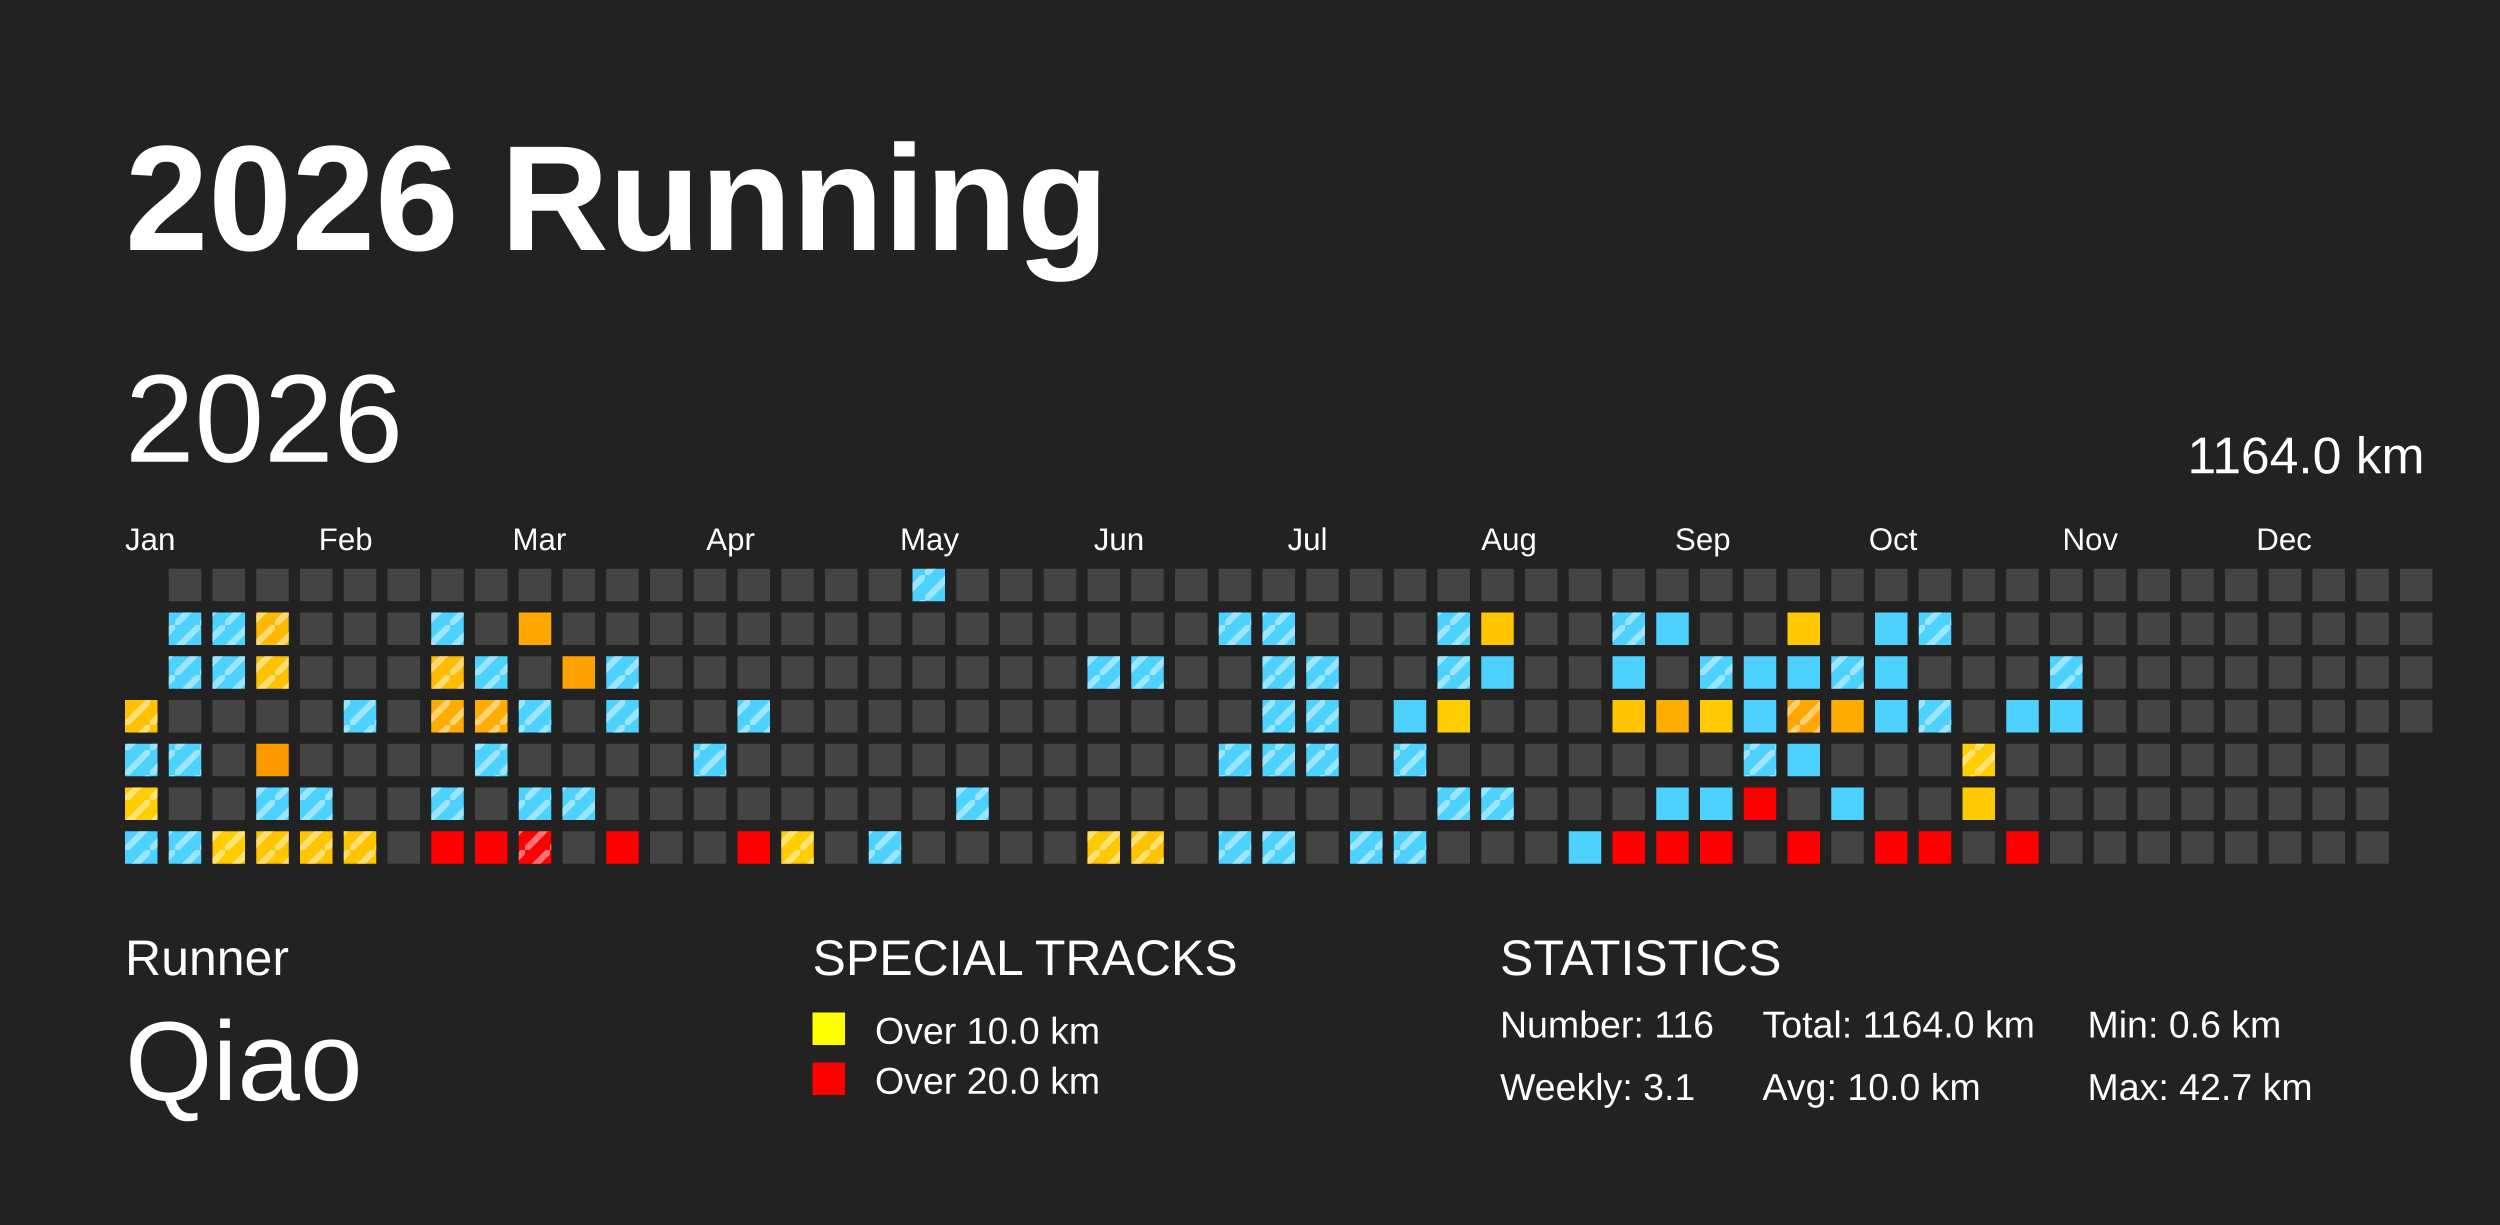
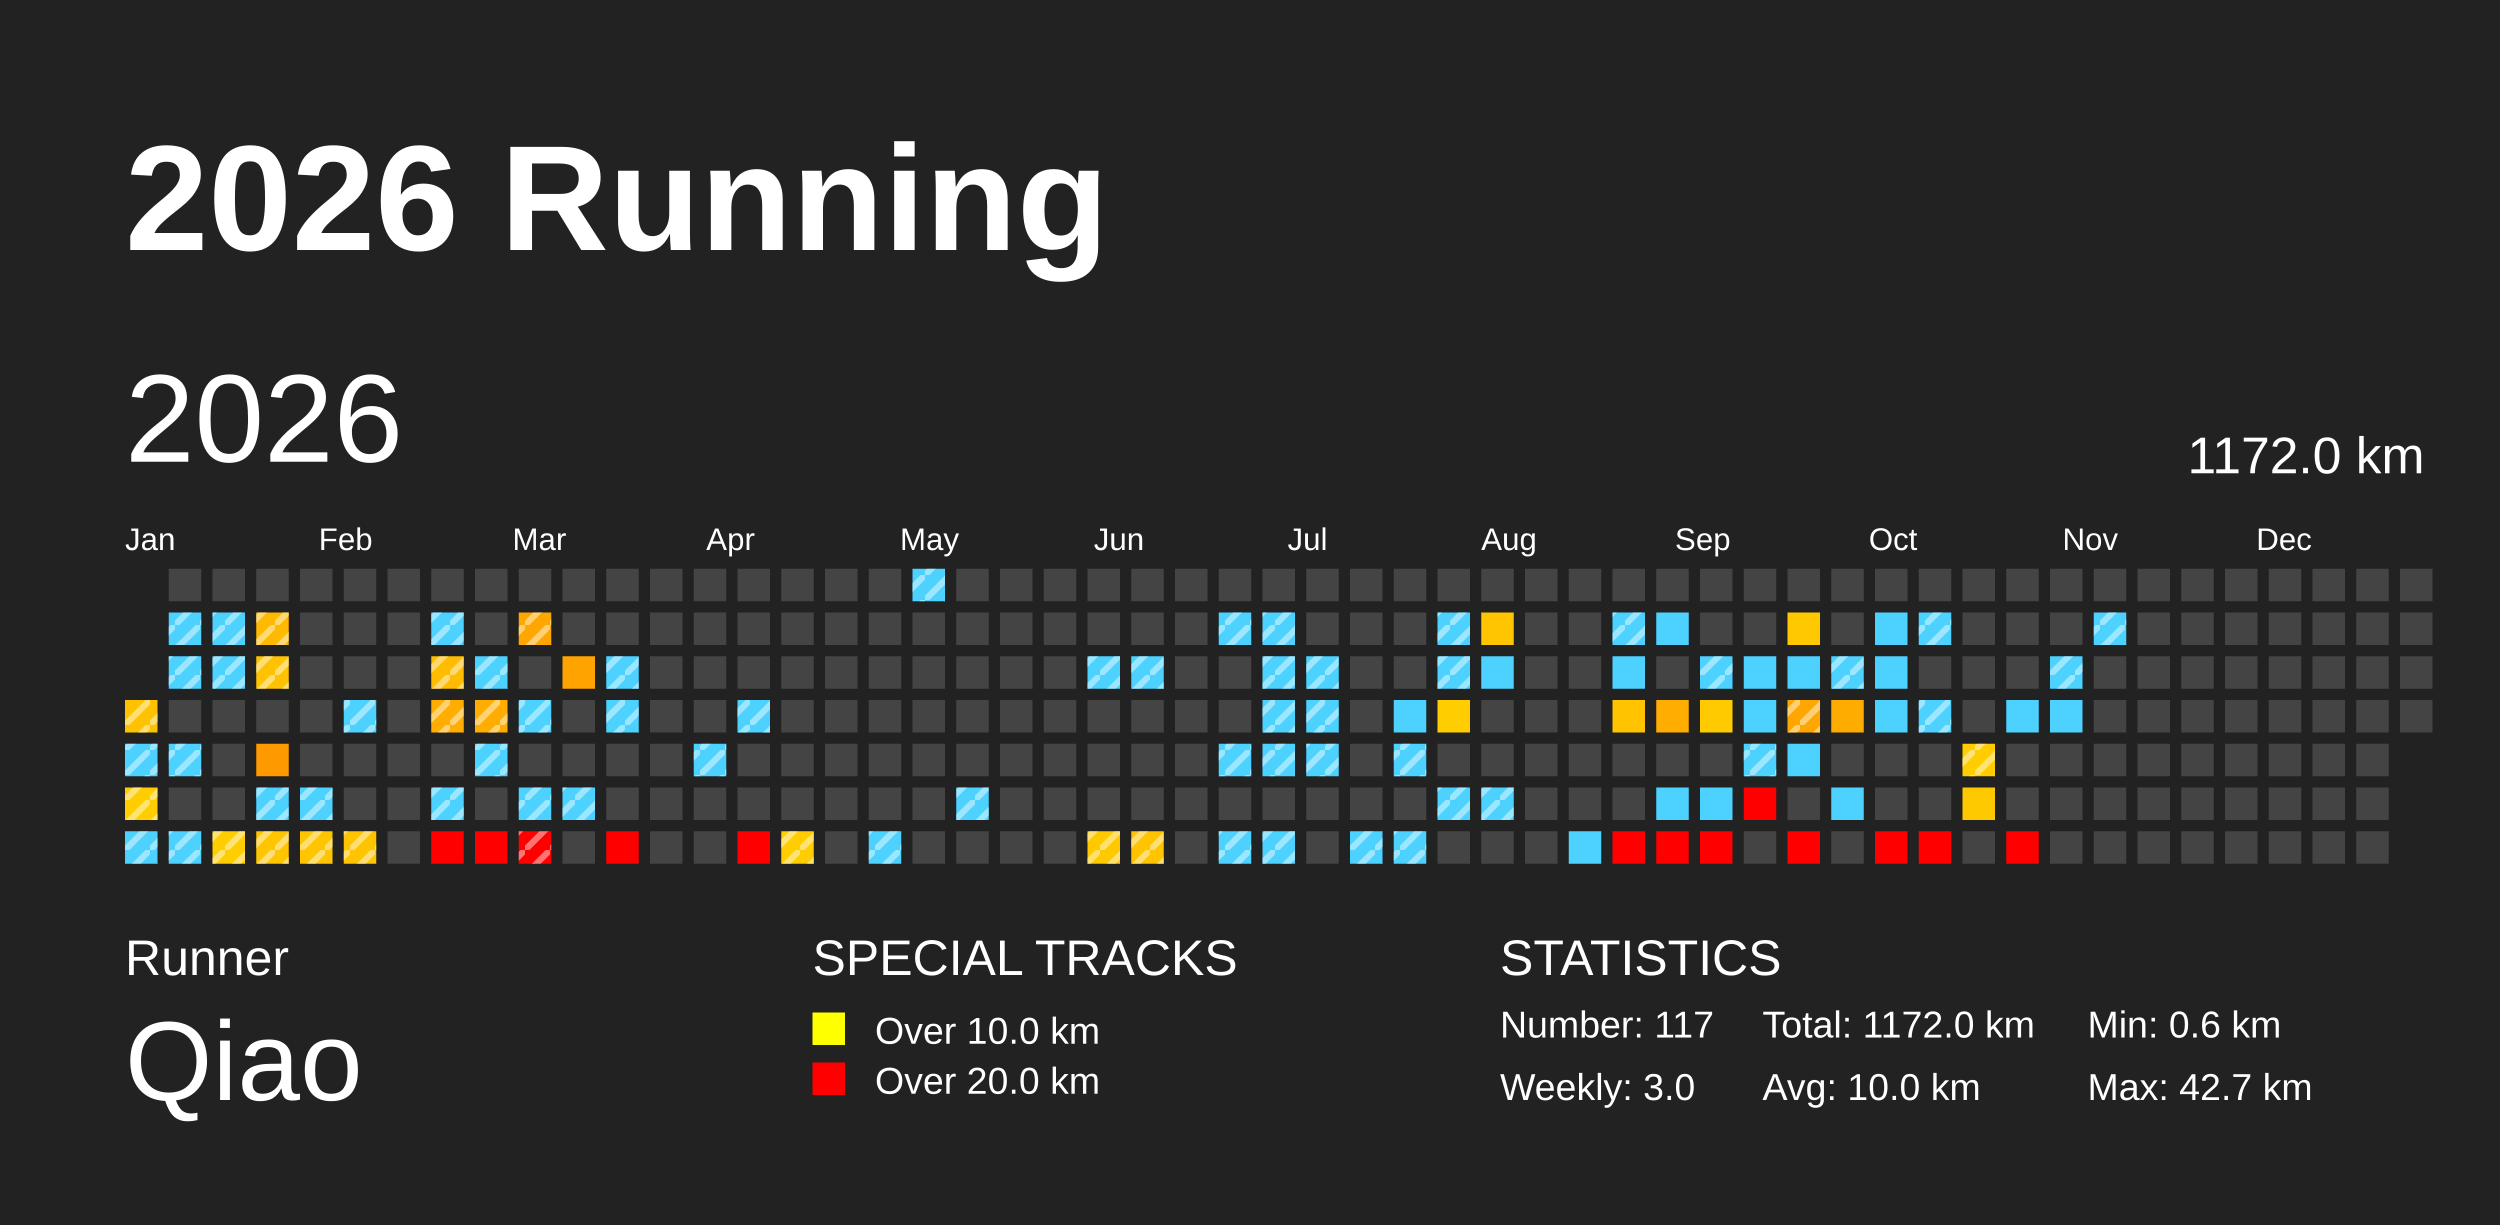
<svg xmlns="http://www.w3.org/2000/svg" baseProfile="full" height="98mm" version="1.1" viewBox="0,0,200,98" width="200mm">
  <defs>
    <pattern height="2" id="indoor-stripe" patternUnits="userSpaceOnUse" width="2">
      <line stroke="white" stroke-opacity="0.45" stroke-width="0.5" x1="0" x2="2" y1="2" y2="0" />
    </pattern>
  </defs>
  <rect fill="#222222" height="98" width="200" x="0" y="0" />
  <text fill="#FFFFFF" style="font-size:12px; font-family:Arial; font-weight:bold;" x="10" y="20">2026 Running</text>
  <text fill="#FFFFFF" style="font-size:4px; font-family:Arial" x="10" y="78">Runner</text>
  <text fill="#FFFFFF" style="font-size:9px; font-family:Arial" x="10" y="88">Qiao</text>
  <text fill="#FFFFFF" style="font-size:4px; font-family:Arial" x="65" y="78">SPECIAL TRACKS</text>
  <rect fill="yellow" height="2.6" width="2.6" x="65" y="81" />
  <text fill="#FFFFFF" style="font-size:3px; font-family:Arial" x="70" y="83.5">Over 10.0 km</text>
  <rect fill="red" height="2.6" width="2.6" x="65" y="85" />
  <text fill="#FFFFFF" style="font-size:3px; font-family:Arial" x="70" y="87.5">Over 20.0 km</text>
  <text fill="#FFFFFF" style="font-size:4px; font-family:Arial" x="120" y="78">STATISTICS</text>
-   <text fill="#FFFFFF" style="font-size:3px; font-family:Arial" x="120" y="83">Number: 116</text>
-   <text fill="#FFFFFF" style="font-size:3px; font-family:Arial" x="120" y="88">Weekly: 3.1</text>
-   <text fill="#FFFFFF" style="font-size:3px; font-family:Arial" x="141" y="83">Total: 1164.0 km</text>
+   <text fill="#FFFFFF" style="font-size:3px; font-family:Arial" x="120" y="83">Number: 117</text>
+   <text fill="#FFFFFF" style="font-size:3px; font-family:Arial" x="120" y="88">Weekly: 3.0</text>
+   <text fill="#FFFFFF" style="font-size:3px; font-family:Arial" x="141" y="83">Total: 1172.0 km</text>
  <text fill="#FFFFFF" style="font-size:3px; font-family:Arial" x="141" y="88">Avg: 10.0 km</text>
  <text fill="#FFFFFF" style="font-size:3px; font-family:Arial" x="167" y="83">Min: 0.6 km</text>
  <text fill="#FFFFFF" style="font-size:3px; font-family:Arial" x="167" y="88">Max: 42.7 km</text>
  <text dominant-baseline="hanging" fill="#FFFFFF" style="font-size:10.0px; font-family:Arial;" x="10" y="30">2026</text>
-   <text dominant-baseline="hanging" fill="#FFFFFF" style="font-size:4.125px; font-family:Arial;" x="175" y="35">1164.0 km</text>
+   <text dominant-baseline="hanging" fill="#FFFFFF" style="font-size:4.125px; font-family:Arial;" x="175" y="35">1172.0 km</text>
  <text fill="#FFFFFF" style="font-size:2.5px; font-family:Arial" x="10.0" y="44">Jan</text>
  <text fill="#FFFFFF" style="font-size:2.5px; font-family:Arial" x="25.5" y="44">Feb</text>
  <text fill="#FFFFFF" style="font-size:2.5px; font-family:Arial" x="41.0" y="44">Mar</text>
  <text fill="#FFFFFF" style="font-size:2.5px; font-family:Arial" x="56.5" y="44">Apr</text>
  <text fill="#FFFFFF" style="font-size:2.5px; font-family:Arial" x="72.0" y="44">May</text>
  <text fill="#FFFFFF" style="font-size:2.5px; font-family:Arial" x="87.5" y="44">Jun</text>
  <text fill="#FFFFFF" style="font-size:2.5px; font-family:Arial" x="103.0" y="44">Jul</text>
  <text fill="#FFFFFF" style="font-size:2.5px; font-family:Arial" x="118.5" y="44">Aug</text>
  <text fill="#FFFFFF" style="font-size:2.5px; font-family:Arial" x="134.0" y="44">Sep</text>
  <text fill="#FFFFFF" style="font-size:2.5px; font-family:Arial" x="149.5" y="44">Oct</text>
  <text fill="#FFFFFF" style="font-size:2.5px; font-family:Arial" x="165.0" y="44">Nov</text>
  <text fill="#FFFFFF" style="font-size:2.5px; font-family:Arial" x="180.5" y="44">Dec</text>
  <rect fill="#ffc200" height="2.6" width="2.6" x="10.0" y="56.0" />
  <rect fill="url(#indoor-stripe)" height="2.6" style="pointer-events: none;" width="2.6" x="10.0" y="56.0" />
  <rect fill="#4dd2ff" height="2.6" width="2.6" x="10.0" y="59.5" />
  <rect fill="url(#indoor-stripe)" height="2.6" style="pointer-events: none;" width="2.6" x="10.0" y="59.5" />
  <rect fill="#ffcd00" height="2.6" width="2.6" x="10.0" y="63.0" />
  <rect fill="url(#indoor-stripe)" height="2.6" style="pointer-events: none;" width="2.6" x="10.0" y="63.0" />
  <rect fill="#4dd2ff" height="2.6" width="2.6" x="10.0" y="66.5" />
  <rect fill="url(#indoor-stripe)" height="2.6" style="pointer-events: none;" width="2.6" x="10.0" y="66.5" />
  <rect fill="#444444" height="2.6" width="2.6" x="13.5" y="45.5" />
  <rect fill="#4dd2ff" height="2.6" width="2.6" x="13.5" y="49.0" />
  <rect fill="url(#indoor-stripe)" height="2.6" style="pointer-events: none;" width="2.6" x="13.5" y="49.0" />
  <rect fill="#4dd2ff" height="2.6" width="2.6" x="13.5" y="52.5" />
  <rect fill="url(#indoor-stripe)" height="2.6" style="pointer-events: none;" width="2.6" x="13.5" y="52.5" />
  <rect fill="#444444" height="2.6" width="2.6" x="13.5" y="56.0" />
  <rect fill="#4dd2ff" height="2.6" width="2.6" x="13.5" y="59.5" />
  <rect fill="url(#indoor-stripe)" height="2.6" style="pointer-events: none;" width="2.6" x="13.5" y="59.5" />
  <rect fill="#444444" height="2.6" width="2.6" x="13.5" y="63.0" />
  <rect fill="#4dd2ff" height="2.6" width="2.6" x="13.5" y="66.5" />
  <rect fill="url(#indoor-stripe)" height="2.6" style="pointer-events: none;" width="2.6" x="13.5" y="66.5" />
  <rect fill="#444444" height="2.6" width="2.6" x="17.0" y="45.5" />
  <rect fill="#4dd2ff" height="2.6" width="2.6" x="17.0" y="49.0" />
  <rect fill="url(#indoor-stripe)" height="2.6" style="pointer-events: none;" width="2.6" x="17.0" y="49.0" />
  <rect fill="#4dd2ff" height="2.6" width="2.6" x="17.0" y="52.5" />
  <rect fill="url(#indoor-stripe)" height="2.6" style="pointer-events: none;" width="2.6" x="17.0" y="52.5" />
  <rect fill="#444444" height="2.6" width="2.6" x="17.0" y="56.0" />
  <rect fill="#444444" height="2.6" width="2.6" x="17.0" y="59.5" />
  <rect fill="#444444" height="2.6" width="2.6" x="17.0" y="63.0" />
  <rect fill="#ffcd00" height="2.6" width="2.6" x="17.0" y="66.5" />
  <rect fill="url(#indoor-stripe)" height="2.6" style="pointer-events: none;" width="2.6" x="17.0" y="66.5" />
  <rect fill="#444444" height="2.6" width="2.6" x="20.5" y="45.5" />
  <rect fill="#ffb900" height="2.6" width="2.6" x="20.5" y="49.0" />
  <rect fill="url(#indoor-stripe)" height="2.6" style="pointer-events: none;" width="2.6" x="20.5" y="49.0" />
  <rect fill="#ffc200" height="2.6" width="2.6" x="20.5" y="52.5" />
  <rect fill="url(#indoor-stripe)" height="2.6" style="pointer-events: none;" width="2.6" x="20.5" y="52.5" />
  <rect fill="#444444" height="2.6" width="2.6" x="20.5" y="56.0" />
  <rect fill="#ff9900" height="2.6" width="2.6" x="20.5" y="59.5" />
  <rect fill="#4dd2ff" height="2.6" width="2.6" x="20.5" y="63.0" />
  <rect fill="url(#indoor-stripe)" height="2.6" style="pointer-events: none;" width="2.6" x="20.5" y="63.0" />
  <rect fill="#ffc500" height="2.6" width="2.6" x="20.5" y="66.5" />
  <rect fill="url(#indoor-stripe)" height="2.6" style="pointer-events: none;" width="2.6" x="20.5" y="66.5" />
  <rect fill="#444444" height="2.6" width="2.6" x="24.0" y="45.5" />
  <rect fill="#444444" height="2.6" width="2.6" x="24.0" y="49.0" />
  <rect fill="#444444" height="2.6" width="2.6" x="24.0" y="52.5" />
  <rect fill="#444444" height="2.6" width="2.6" x="24.0" y="56.0" />
  <rect fill="#444444" height="2.6" width="2.6" x="24.0" y="59.5" />
  <rect fill="#4dd2ff" height="2.6" width="2.6" x="24.0" y="63.0" />
  <rect fill="url(#indoor-stripe)" height="2.6" style="pointer-events: none;" width="2.6" x="24.0" y="63.0" />
  <rect fill="#ffc500" height="2.6" width="2.6" x="24.0" y="66.5" />
  <rect fill="url(#indoor-stripe)" height="2.6" style="pointer-events: none;" width="2.6" x="24.0" y="66.5" />
  <rect fill="#444444" height="2.6" width="2.6" x="27.5" y="45.5" />
  <rect fill="#444444" height="2.6" width="2.6" x="27.5" y="49.0" />
  <rect fill="#444444" height="2.6" width="2.6" x="27.5" y="52.5" />
  <rect fill="#4dd2ff" height="2.6" width="2.6" x="27.5" y="56.0" />
  <rect fill="url(#indoor-stripe)" height="2.6" style="pointer-events: none;" width="2.6" x="27.5" y="56.0" />
  <rect fill="#444444" height="2.6" width="2.6" x="27.5" y="59.5" />
  <rect fill="#444444" height="2.6" width="2.6" x="27.5" y="63.0" />
  <rect fill="#ffc400" height="2.6" width="2.6" x="27.5" y="66.5" />
  <rect fill="url(#indoor-stripe)" height="2.6" style="pointer-events: none;" width="2.6" x="27.5" y="66.5" />
  <rect fill="#444444" height="2.6" width="2.6" x="31.0" y="45.5" />
  <rect fill="#444444" height="2.6" width="2.6" x="31.0" y="49.0" />
  <rect fill="#444444" height="2.6" width="2.6" x="31.0" y="52.5" />
  <rect fill="#444444" height="2.6" width="2.6" x="31.0" y="56.0" />
  <rect fill="#444444" height="2.6" width="2.6" x="31.0" y="59.5" />
  <rect fill="#444444" height="2.6" width="2.6" x="31.0" y="63.0" />
  <rect fill="#444444" height="2.6" width="2.6" x="31.0" y="66.5" />
  <rect fill="#444444" height="2.6" width="2.6" x="34.5" y="45.5" />
  <rect fill="#4dd2ff" height="2.6" width="2.6" x="34.5" y="49.0" />
  <rect fill="url(#indoor-stripe)" height="2.6" style="pointer-events: none;" width="2.6" x="34.5" y="49.0" />
  <rect fill="#ffbc00" height="2.6" width="2.6" x="34.5" y="52.5" />
  <rect fill="url(#indoor-stripe)" height="2.6" style="pointer-events: none;" width="2.6" x="34.5" y="52.5" />
  <rect fill="#ffad00" height="2.6" width="2.6" x="34.5" y="56.0" />
  <rect fill="url(#indoor-stripe)" height="2.6" style="pointer-events: none;" width="2.6" x="34.5" y="56.0" />
  <rect fill="#444444" height="2.6" width="2.6" x="34.5" y="59.5" />
  <rect fill="#4dd2ff" height="2.6" width="2.6" x="34.5" y="63.0" />
  <rect fill="url(#indoor-stripe)" height="2.6" style="pointer-events: none;" width="2.6" x="34.5" y="63.0" />
  <rect fill="red" height="2.6" width="2.6" x="34.5" y="66.5" />
  <rect fill="#444444" height="2.6" width="2.6" x="38.0" y="45.5" />
  <rect fill="#444444" height="2.6" width="2.6" x="38.0" y="49.0" />
  <rect fill="#4dd2ff" height="2.6" width="2.6" x="38.0" y="52.5" />
  <rect fill="url(#indoor-stripe)" height="2.6" style="pointer-events: none;" width="2.6" x="38.0" y="52.5" />
  <rect fill="#ffad00" height="2.6" width="2.6" x="38.0" y="56.0" />
  <rect fill="url(#indoor-stripe)" height="2.6" style="pointer-events: none;" width="2.6" x="38.0" y="56.0" />
  <rect fill="#4dd2ff" height="2.6" width="2.6" x="38.0" y="59.5" />
  <rect fill="url(#indoor-stripe)" height="2.6" style="pointer-events: none;" width="2.6" x="38.0" y="59.5" />
  <rect fill="#444444" height="2.6" width="2.6" x="38.0" y="63.0" />
  <rect fill="red" height="2.6" width="2.6" x="38.0" y="66.5" />
  <rect fill="#444444" height="2.6" width="2.6" x="41.5" y="45.5" />
  <rect fill="#ffa700" height="2.6" width="2.6" x="41.5" y="49.0" />
+   <rect fill="url(#indoor-stripe)" height="2.6" style="pointer-events: none;" width="2.6" x="41.5" y="49.0" />
  <rect fill="#444444" height="2.6" width="2.6" x="41.5" y="52.5" />
  <rect fill="#4dd2ff" height="2.6" width="2.6" x="41.5" y="56.0" />
  <rect fill="url(#indoor-stripe)" height="2.6" style="pointer-events: none;" width="2.6" x="41.5" y="56.0" />
  <rect fill="#444444" height="2.6" width="2.6" x="41.5" y="59.5" />
  <rect fill="#4dd2ff" height="2.6" width="2.6" x="41.5" y="63.0" />
  <rect fill="url(#indoor-stripe)" height="2.6" style="pointer-events: none;" width="2.6" x="41.5" y="63.0" />
  <rect fill="red" height="2.6" width="2.6" x="41.5" y="66.5" />
  <rect fill="url(#indoor-stripe)" height="2.6" style="pointer-events: none;" width="2.6" x="41.5" y="66.5" />
  <rect fill="#444444" height="2.6" width="2.6" x="45.0" y="45.5" />
  <rect fill="#444444" height="2.6" width="2.6" x="45.0" y="49.0" />
  <rect fill="#ffa300" height="2.6" width="2.6" x="45.0" y="52.5" />
  <rect fill="#444444" height="2.6" width="2.6" x="45.0" y="56.0" />
  <rect fill="#444444" height="2.6" width="2.6" x="45.0" y="59.5" />
  <rect fill="#4dd2ff" height="2.6" width="2.6" x="45.0" y="63.0" />
  <rect fill="url(#indoor-stripe)" height="2.6" style="pointer-events: none;" width="2.6" x="45.0" y="63.0" />
  <rect fill="#444444" height="2.6" width="2.6" x="45.0" y="66.5" />
  <rect fill="#444444" height="2.6" width="2.6" x="48.5" y="45.5" />
  <rect fill="#444444" height="2.6" width="2.6" x="48.5" y="49.0" />
  <rect fill="#4dd2ff" height="2.6" width="2.6" x="48.5" y="52.5" />
  <rect fill="url(#indoor-stripe)" height="2.6" style="pointer-events: none;" width="2.6" x="48.5" y="52.5" />
  <rect fill="#4dd2ff" height="2.6" width="2.6" x="48.5" y="56.0" />
  <rect fill="url(#indoor-stripe)" height="2.6" style="pointer-events: none;" width="2.6" x="48.5" y="56.0" />
  <rect fill="#444444" height="2.6" width="2.6" x="48.5" y="59.5" />
  <rect fill="#444444" height="2.6" width="2.6" x="48.5" y="63.0" />
  <rect fill="red" height="2.6" width="2.6" x="48.5" y="66.5" />
  <rect fill="#444444" height="2.6" width="2.6" x="52.0" y="45.5" />
  <rect fill="#444444" height="2.6" width="2.6" x="52.0" y="49.0" />
  <rect fill="#444444" height="2.6" width="2.6" x="52.0" y="52.5" />
  <rect fill="#444444" height="2.6" width="2.6" x="52.0" y="56.0" />
  <rect fill="#444444" height="2.6" width="2.6" x="52.0" y="59.5" />
  <rect fill="#444444" height="2.6" width="2.6" x="52.0" y="63.0" />
  <rect fill="#444444" height="2.6" width="2.6" x="52.0" y="66.5" />
  <rect fill="#444444" height="2.6" width="2.6" x="55.5" y="45.5" />
  <rect fill="#444444" height="2.6" width="2.6" x="55.5" y="49.0" />
  <rect fill="#444444" height="2.6" width="2.6" x="55.5" y="52.5" />
  <rect fill="#444444" height="2.6" width="2.6" x="55.5" y="56.0" />
  <rect fill="#4dd2ff" height="2.6" width="2.6" x="55.5" y="59.5" />
  <rect fill="url(#indoor-stripe)" height="2.6" style="pointer-events: none;" width="2.6" x="55.5" y="59.5" />
  <rect fill="#444444" height="2.6" width="2.6" x="55.5" y="63.0" />
  <rect fill="#444444" height="2.6" width="2.6" x="55.5" y="66.5" />
  <rect fill="#444444" height="2.6" width="2.6" x="59.0" y="45.5" />
  <rect fill="#444444" height="2.6" width="2.6" x="59.0" y="49.0" />
  <rect fill="#444444" height="2.6" width="2.6" x="59.0" y="52.5" />
  <rect fill="#4dd2ff" height="2.6" width="2.6" x="59.0" y="56.0" />
  <rect fill="url(#indoor-stripe)" height="2.6" style="pointer-events: none;" width="2.6" x="59.0" y="56.0" />
  <rect fill="#444444" height="2.6" width="2.6" x="59.0" y="59.5" />
  <rect fill="#444444" height="2.6" width="2.6" x="59.0" y="63.0" />
  <rect fill="red" height="2.6" width="2.6" x="59.0" y="66.5" />
  <rect fill="#444444" height="2.6" width="2.6" x="62.5" y="45.5" />
  <rect fill="#444444" height="2.6" width="2.6" x="62.5" y="49.0" />
  <rect fill="#444444" height="2.6" width="2.6" x="62.5" y="52.5" />
  <rect fill="#444444" height="2.6" width="2.6" x="62.5" y="56.0" />
  <rect fill="#444444" height="2.6" width="2.6" x="62.5" y="59.5" />
  <rect fill="#444444" height="2.6" width="2.6" x="62.5" y="63.0" />
  <rect fill="#ffcd00" height="2.6" width="2.6" x="62.5" y="66.5" />
  <rect fill="url(#indoor-stripe)" height="2.6" style="pointer-events: none;" width="2.6" x="62.5" y="66.5" />
  <rect fill="#444444" height="2.6" width="2.6" x="66.0" y="45.5" />
  <rect fill="#444444" height="2.6" width="2.6" x="66.0" y="49.0" />
  <rect fill="#444444" height="2.6" width="2.6" x="66.0" y="52.5" />
  <rect fill="#444444" height="2.6" width="2.6" x="66.0" y="56.0" />
  <rect fill="#444444" height="2.6" width="2.6" x="66.0" y="59.5" />
  <rect fill="#444444" height="2.6" width="2.6" x="66.0" y="63.0" />
  <rect fill="#444444" height="2.6" width="2.6" x="66.0" y="66.5" />
  <rect fill="#444444" height="2.6" width="2.6" x="69.5" y="45.5" />
  <rect fill="#444444" height="2.6" width="2.6" x="69.5" y="49.0" />
  <rect fill="#444444" height="2.6" width="2.6" x="69.5" y="52.5" />
  <rect fill="#444444" height="2.6" width="2.6" x="69.5" y="56.0" />
  <rect fill="#444444" height="2.6" width="2.6" x="69.5" y="59.5" />
  <rect fill="#444444" height="2.6" width="2.6" x="69.5" y="63.0" />
  <rect fill="#4dd2ff" height="2.6" width="2.6" x="69.5" y="66.5" />
  <rect fill="url(#indoor-stripe)" height="2.6" style="pointer-events: none;" width="2.6" x="69.5" y="66.5" />
  <rect fill="#4dd2ff" height="2.6" width="2.6" x="73.0" y="45.5" />
  <rect fill="url(#indoor-stripe)" height="2.6" style="pointer-events: none;" width="2.6" x="73.0" y="45.5" />
  <rect fill="#444444" height="2.6" width="2.6" x="73.0" y="49.0" />
  <rect fill="#444444" height="2.6" width="2.6" x="73.0" y="52.5" />
  <rect fill="#444444" height="2.6" width="2.6" x="73.0" y="56.0" />
  <rect fill="#444444" height="2.6" width="2.6" x="73.0" y="59.5" />
  <rect fill="#444444" height="2.6" width="2.6" x="73.0" y="63.0" />
  <rect fill="#444444" height="2.6" width="2.6" x="73.0" y="66.5" />
  <rect fill="#444444" height="2.6" width="2.6" x="76.5" y="45.5" />
  <rect fill="#444444" height="2.6" width="2.6" x="76.5" y="49.0" />
  <rect fill="#444444" height="2.6" width="2.6" x="76.5" y="52.5" />
  <rect fill="#444444" height="2.6" width="2.6" x="76.5" y="56.0" />
  <rect fill="#444444" height="2.6" width="2.6" x="76.5" y="59.5" />
  <rect fill="#4dd2ff" height="2.6" width="2.6" x="76.5" y="63.0" />
  <rect fill="url(#indoor-stripe)" height="2.6" style="pointer-events: none;" width="2.6" x="76.5" y="63.0" />
  <rect fill="#444444" height="2.6" width="2.6" x="76.5" y="66.5" />
  <rect fill="#444444" height="2.6" width="2.6" x="80.0" y="45.5" />
  <rect fill="#444444" height="2.6" width="2.6" x="80.0" y="49.0" />
  <rect fill="#444444" height="2.6" width="2.6" x="80.0" y="52.5" />
  <rect fill="#444444" height="2.6" width="2.6" x="80.0" y="56.0" />
  <rect fill="#444444" height="2.6" width="2.6" x="80.0" y="59.5" />
  <rect fill="#444444" height="2.6" width="2.6" x="80.0" y="63.0" />
  <rect fill="#444444" height="2.6" width="2.6" x="80.0" y="66.5" />
  <rect fill="#444444" height="2.6" width="2.6" x="83.5" y="45.5" />
  <rect fill="#444444" height="2.6" width="2.6" x="83.5" y="49.0" />
  <rect fill="#444444" height="2.6" width="2.6" x="83.5" y="52.5" />
  <rect fill="#444444" height="2.6" width="2.6" x="83.5" y="56.0" />
  <rect fill="#444444" height="2.6" width="2.6" x="83.5" y="59.5" />
  <rect fill="#444444" height="2.6" width="2.6" x="83.5" y="63.0" />
  <rect fill="#444444" height="2.6" width="2.6" x="83.5" y="66.5" />
  <rect fill="#444444" height="2.6" width="2.6" x="87.0" y="45.5" />
  <rect fill="#444444" height="2.6" width="2.6" x="87.0" y="49.0" />
  <rect fill="#4dd2ff" height="2.6" width="2.6" x="87.0" y="52.5" />
  <rect fill="url(#indoor-stripe)" height="2.6" style="pointer-events: none;" width="2.6" x="87.0" y="52.5" />
  <rect fill="#444444" height="2.6" width="2.6" x="87.0" y="56.0" />
  <rect fill="#444444" height="2.6" width="2.6" x="87.0" y="59.5" />
  <rect fill="#444444" height="2.6" width="2.6" x="87.0" y="63.0" />
  <rect fill="#ffc900" height="2.6" width="2.6" x="87.0" y="66.5" />
  <rect fill="url(#indoor-stripe)" height="2.6" style="pointer-events: none;" width="2.6" x="87.0" y="66.5" />
  <rect fill="#444444" height="2.6" width="2.6" x="90.5" y="45.5" />
  <rect fill="#444444" height="2.6" width="2.6" x="90.5" y="49.0" />
  <rect fill="#4dd2ff" height="2.6" width="2.6" x="90.5" y="52.5" />
  <rect fill="url(#indoor-stripe)" height="2.6" style="pointer-events: none;" width="2.6" x="90.5" y="52.5" />
  <rect fill="#444444" height="2.6" width="2.6" x="90.5" y="56.0" />
  <rect fill="#444444" height="2.6" width="2.6" x="90.5" y="59.5" />
  <rect fill="#444444" height="2.6" width="2.6" x="90.5" y="63.0" />
  <rect fill="#ffc300" height="2.6" width="2.6" x="90.5" y="66.5" />
  <rect fill="url(#indoor-stripe)" height="2.6" style="pointer-events: none;" width="2.6" x="90.5" y="66.5" />
  <rect fill="#444444" height="2.6" width="2.6" x="94.0" y="45.5" />
  <rect fill="#444444" height="2.6" width="2.6" x="94.0" y="49.0" />
  <rect fill="#444444" height="2.6" width="2.6" x="94.0" y="52.5" />
  <rect fill="#444444" height="2.6" width="2.6" x="94.0" y="56.0" />
  <rect fill="#444444" height="2.6" width="2.6" x="94.0" y="59.5" />
  <rect fill="#444444" height="2.6" width="2.6" x="94.0" y="63.0" />
  <rect fill="#444444" height="2.6" width="2.6" x="94.0" y="66.5" />
  <rect fill="#444444" height="2.6" width="2.6" x="97.5" y="45.5" />
  <rect fill="#4dd2ff" height="2.6" width="2.6" x="97.5" y="49.0" />
  <rect fill="url(#indoor-stripe)" height="2.6" style="pointer-events: none;" width="2.6" x="97.5" y="49.0" />
  <rect fill="#444444" height="2.6" width="2.6" x="97.5" y="52.5" />
  <rect fill="#444444" height="2.6" width="2.6" x="97.5" y="56.0" />
  <rect fill="#4dd2ff" height="2.6" width="2.6" x="97.5" y="59.5" />
  <rect fill="url(#indoor-stripe)" height="2.6" style="pointer-events: none;" width="2.6" x="97.5" y="59.5" />
  <rect fill="#444444" height="2.6" width="2.6" x="97.5" y="63.0" />
  <rect fill="#4dd2ff" height="2.6" width="2.6" x="97.5" y="66.5" />
  <rect fill="url(#indoor-stripe)" height="2.6" style="pointer-events: none;" width="2.6" x="97.5" y="66.5" />
  <rect fill="#444444" height="2.6" width="2.6" x="101.0" y="45.5" />
  <rect fill="#4dd2ff" height="2.6" width="2.6" x="101.0" y="49.0" />
  <rect fill="url(#indoor-stripe)" height="2.6" style="pointer-events: none;" width="2.6" x="101.0" y="49.0" />
  <rect fill="#4dd2ff" height="2.6" width="2.6" x="101.0" y="52.5" />
  <rect fill="url(#indoor-stripe)" height="2.6" style="pointer-events: none;" width="2.6" x="101.0" y="52.5" />
  <rect fill="#4dd2ff" height="2.6" width="2.6" x="101.0" y="56.0" />
  <rect fill="url(#indoor-stripe)" height="2.6" style="pointer-events: none;" width="2.6" x="101.0" y="56.0" />
  <rect fill="#4dd2ff" height="2.6" width="2.6" x="101.0" y="59.5" />
  <rect fill="url(#indoor-stripe)" height="2.6" style="pointer-events: none;" width="2.6" x="101.0" y="59.5" />
  <rect fill="#444444" height="2.6" width="2.6" x="101.0" y="63.0" />
  <rect fill="#4dd2ff" height="2.6" width="2.6" x="101.0" y="66.5" />
  <rect fill="url(#indoor-stripe)" height="2.6" style="pointer-events: none;" width="2.6" x="101.0" y="66.5" />
  <rect fill="#444444" height="2.6" width="2.6" x="104.5" y="45.5" />
  <rect fill="#444444" height="2.6" width="2.6" x="104.5" y="49.0" />
  <rect fill="#4dd2ff" height="2.6" width="2.6" x="104.5" y="52.5" />
  <rect fill="url(#indoor-stripe)" height="2.6" style="pointer-events: none;" width="2.6" x="104.5" y="52.5" />
  <rect fill="#4dd2ff" height="2.6" width="2.6" x="104.5" y="56.0" />
  <rect fill="url(#indoor-stripe)" height="2.6" style="pointer-events: none;" width="2.6" x="104.5" y="56.0" />
  <rect fill="#4dd2ff" height="2.6" width="2.6" x="104.5" y="59.5" />
  <rect fill="url(#indoor-stripe)" height="2.6" style="pointer-events: none;" width="2.6" x="104.5" y="59.5" />
  <rect fill="#444444" height="2.6" width="2.6" x="104.5" y="63.0" />
  <rect fill="#444444" height="2.6" width="2.6" x="104.5" y="66.5" />
  <rect fill="#444444" height="2.6" width="2.6" x="108.0" y="45.5" />
  <rect fill="#444444" height="2.6" width="2.6" x="108.0" y="49.0" />
  <rect fill="#444444" height="2.6" width="2.6" x="108.0" y="52.5" />
  <rect fill="#444444" height="2.6" width="2.6" x="108.0" y="56.0" />
  <rect fill="#444444" height="2.6" width="2.6" x="108.0" y="59.5" />
  <rect fill="#444444" height="2.6" width="2.6" x="108.0" y="63.0" />
  <rect fill="#4dd2ff" height="2.6" width="2.6" x="108.0" y="66.5" />
  <rect fill="url(#indoor-stripe)" height="2.6" style="pointer-events: none;" width="2.6" x="108.0" y="66.5" />
  <rect fill="#444444" height="2.6" width="2.6" x="111.5" y="45.5" />
  <rect fill="#444444" height="2.6" width="2.6" x="111.5" y="49.0" />
  <rect fill="#444444" height="2.6" width="2.6" x="111.5" y="52.5" />
  <rect fill="#4dd2ff" height="2.6" width="2.6" x="111.5" y="56.0" />
  <rect fill="#4dd2ff" height="2.6" width="2.6" x="111.5" y="59.5" />
  <rect fill="url(#indoor-stripe)" height="2.6" style="pointer-events: none;" width="2.6" x="111.5" y="59.5" />
  <rect fill="#444444" height="2.6" width="2.6" x="111.5" y="63.0" />
  <rect fill="#4dd2ff" height="2.6" width="2.6" x="111.5" y="66.5" />
  <rect fill="url(#indoor-stripe)" height="2.6" style="pointer-events: none;" width="2.6" x="111.5" y="66.5" />
  <rect fill="#444444" height="2.6" width="2.6" x="115.0" y="45.5" />
  <rect fill="#4dd2ff" height="2.6" width="2.6" x="115.0" y="49.0" />
  <rect fill="url(#indoor-stripe)" height="2.6" style="pointer-events: none;" width="2.6" x="115.0" y="49.0" />
  <rect fill="#4dd2ff" height="2.6" width="2.6" x="115.0" y="52.5" />
  <rect fill="url(#indoor-stripe)" height="2.6" style="pointer-events: none;" width="2.6" x="115.0" y="52.5" />
  <rect fill="#ffcd00" height="2.6" width="2.6" x="115.0" y="56.0" />
  <rect fill="#444444" height="2.6" width="2.6" x="115.0" y="59.5" />
  <rect fill="#4dd2ff" height="2.6" width="2.6" x="115.0" y="63.0" />
  <rect fill="url(#indoor-stripe)" height="2.6" style="pointer-events: none;" width="2.6" x="115.0" y="63.0" />
  <rect fill="#444444" height="2.6" width="2.6" x="115.0" y="66.5" />
  <rect fill="#444444" height="2.6" width="2.6" x="118.5" y="45.5" />
  <rect fill="#ffc500" height="2.6" width="2.6" x="118.5" y="49.0" />
  <rect fill="#4dd2ff" height="2.6" width="2.6" x="118.5" y="52.5" />
  <rect fill="#444444" height="2.6" width="2.6" x="118.5" y="56.0" />
  <rect fill="#444444" height="2.6" width="2.6" x="118.5" y="59.5" />
  <rect fill="#4dd2ff" height="2.6" width="2.6" x="118.5" y="63.0" />
  <rect fill="url(#indoor-stripe)" height="2.6" style="pointer-events: none;" width="2.6" x="118.5" y="63.0" />
  <rect fill="#444444" height="2.6" width="2.6" x="118.5" y="66.5" />
  <rect fill="#444444" height="2.6" width="2.6" x="122.0" y="45.5" />
  <rect fill="#444444" height="2.6" width="2.6" x="122.0" y="49.0" />
  <rect fill="#444444" height="2.6" width="2.6" x="122.0" y="52.5" />
  <rect fill="#444444" height="2.6" width="2.6" x="122.0" y="56.0" />
  <rect fill="#444444" height="2.6" width="2.6" x="122.0" y="59.5" />
  <rect fill="#444444" height="2.6" width="2.6" x="122.0" y="63.0" />
  <rect fill="#444444" height="2.6" width="2.6" x="122.0" y="66.5" />
  <rect fill="#444444" height="2.6" width="2.6" x="125.5" y="45.5" />
  <rect fill="#444444" height="2.6" width="2.6" x="125.5" y="49.0" />
  <rect fill="#444444" height="2.6" width="2.6" x="125.5" y="52.5" />
  <rect fill="#444444" height="2.6" width="2.6" x="125.5" y="56.0" />
  <rect fill="#444444" height="2.6" width="2.6" x="125.5" y="59.5" />
  <rect fill="#444444" height="2.6" width="2.6" x="125.5" y="63.0" />
  <rect fill="#4dd2ff" height="2.6" width="2.6" x="125.5" y="66.5" />
  <rect fill="#444444" height="2.6" width="2.6" x="129.0" y="45.5" />
  <rect fill="#4dd2ff" height="2.6" width="2.6" x="129.0" y="49.0" />
  <rect fill="url(#indoor-stripe)" height="2.6" style="pointer-events: none;" width="2.6" x="129.0" y="49.0" />
  <rect fill="#4dd2ff" height="2.6" width="2.6" x="129.0" y="52.5" />
  <rect fill="#ffc300" height="2.6" width="2.6" x="129.0" y="56.0" />
  <rect fill="#444444" height="2.6" width="2.6" x="129.0" y="59.5" />
  <rect fill="#444444" height="2.6" width="2.6" x="129.0" y="63.0" />
  <rect fill="red" height="2.6" width="2.6" x="129.0" y="66.5" />
  <rect fill="#444444" height="2.6" width="2.6" x="132.5" y="45.5" />
  <rect fill="#4dd2ff" height="2.6" width="2.6" x="132.5" y="49.0" />
  <rect fill="#444444" height="2.6" width="2.6" x="132.5" y="52.5" />
  <rect fill="#ffad00" height="2.6" width="2.6" x="132.5" y="56.0" />
  <rect fill="#444444" height="2.6" width="2.6" x="132.5" y="59.5" />
  <rect fill="#4dd2ff" height="2.6" width="2.6" x="132.5" y="63.0" />
  <rect fill="red" height="2.6" width="2.6" x="132.5" y="66.5" />
  <rect fill="#444444" height="2.6" width="2.6" x="136.0" y="45.5" />
  <rect fill="#444444" height="2.6" width="2.6" x="136.0" y="49.0" />
  <rect fill="#4dd2ff" height="2.6" width="2.6" x="136.0" y="52.5" />
  <rect fill="url(#indoor-stripe)" height="2.6" style="pointer-events: none;" width="2.6" x="136.0" y="52.5" />
  <rect fill="#ffcb00" height="2.6" width="2.6" x="136.0" y="56.0" />
  <rect fill="#444444" height="2.6" width="2.6" x="136.0" y="59.5" />
  <rect fill="#4dd2ff" height="2.6" width="2.6" x="136.0" y="63.0" />
  <rect fill="red" height="2.6" width="2.6" x="136.0" y="66.5" />
  <rect fill="#444444" height="2.6" width="2.6" x="139.5" y="45.5" />
  <rect fill="#444444" height="2.6" width="2.6" x="139.5" y="49.0" />
  <rect fill="#4dd2ff" height="2.6" width="2.6" x="139.5" y="52.5" />
  <rect fill="#4dd2ff" height="2.6" width="2.6" x="139.5" y="56.0" />
  <rect fill="#4dd2ff" height="2.6" width="2.6" x="139.5" y="59.5" />
  <rect fill="url(#indoor-stripe)" height="2.6" style="pointer-events: none;" width="2.6" x="139.5" y="59.5" />
  <rect fill="red" height="2.6" width="2.6" x="139.5" y="63.0" />
  <rect fill="#444444" height="2.6" width="2.6" x="139.5" y="66.5" />
  <rect fill="#444444" height="2.6" width="2.6" x="143.0" y="45.5" />
  <rect fill="#ffc800" height="2.6" width="2.6" x="143.0" y="49.0" />
  <rect fill="#4dd2ff" height="2.6" width="2.6" x="143.0" y="52.5" />
  <rect fill="#ffa700" height="2.6" width="2.6" x="143.0" y="56.0" />
  <rect fill="url(#indoor-stripe)" height="2.6" style="pointer-events: none;" width="2.6" x="143.0" y="56.0" />
  <rect fill="#4dd2ff" height="2.6" width="2.6" x="143.0" y="59.5" />
  <rect fill="#444444" height="2.6" width="2.6" x="143.0" y="63.0" />
  <rect fill="red" height="2.6" width="2.6" x="143.0" y="66.5" />
  <rect fill="#444444" height="2.6" width="2.6" x="146.5" y="45.5" />
  <rect fill="#444444" height="2.6" width="2.6" x="146.5" y="49.0" />
  <rect fill="#4dd2ff" height="2.6" width="2.6" x="146.5" y="52.5" />
  <rect fill="url(#indoor-stripe)" height="2.6" style="pointer-events: none;" width="2.6" x="146.5" y="52.5" />
  <rect fill="#ffac00" height="2.6" width="2.6" x="146.5" y="56.0" />
  <rect fill="#444444" height="2.6" width="2.6" x="146.5" y="59.5" />
  <rect fill="#4dd2ff" height="2.6" width="2.6" x="146.5" y="63.0" />
  <rect fill="#444444" height="2.6" width="2.6" x="146.5" y="66.5" />
  <rect fill="#444444" height="2.6" width="2.6" x="150.0" y="45.5" />
  <rect fill="#4dd2ff" height="2.6" width="2.6" x="150.0" y="49.0" />
  <rect fill="#4dd2ff" height="2.6" width="2.6" x="150.0" y="52.5" />
  <rect fill="#4dd2ff" height="2.6" width="2.6" x="150.0" y="56.0" />
  <rect fill="#444444" height="2.6" width="2.6" x="150.0" y="59.5" />
  <rect fill="#444444" height="2.6" width="2.6" x="150.0" y="63.0" />
  <rect fill="red" height="2.6" width="2.6" x="150.0" y="66.5" />
  <rect fill="#444444" height="2.6" width="2.6" x="153.5" y="45.5" />
  <rect fill="#4dd2ff" height="2.6" width="2.6" x="153.5" y="49.0" />
  <rect fill="url(#indoor-stripe)" height="2.6" style="pointer-events: none;" width="2.6" x="153.5" y="49.0" />
  <rect fill="#444444" height="2.6" width="2.6" x="153.5" y="52.5" />
  <rect fill="#4dd2ff" height="2.6" width="2.6" x="153.5" y="56.0" />
  <rect fill="url(#indoor-stripe)" height="2.6" style="pointer-events: none;" width="2.6" x="153.5" y="56.0" />
  <rect fill="#444444" height="2.6" width="2.6" x="153.5" y="59.5" />
  <rect fill="#444444" height="2.6" width="2.6" x="153.5" y="63.0" />
  <rect fill="red" height="2.6" width="2.6" x="153.5" y="66.5" />
  <rect fill="#444444" height="2.6" width="2.6" x="157.0" y="45.5" />
  <rect fill="#444444" height="2.6" width="2.6" x="157.0" y="49.0" />
  <rect fill="#444444" height="2.6" width="2.6" x="157.0" y="52.5" />
  <rect fill="#444444" height="2.6" width="2.6" x="157.0" y="56.0" />
  <rect fill="#ffcd00" height="2.6" width="2.6" x="157.0" y="59.5" />
  <rect fill="url(#indoor-stripe)" height="2.6" style="pointer-events: none;" width="2.6" x="157.0" y="59.5" />
  <rect fill="#ffc900" height="2.6" width="2.6" x="157.0" y="63.0" />
  <rect fill="#444444" height="2.6" width="2.6" x="157.0" y="66.5" />
  <rect fill="#444444" height="2.6" width="2.6" x="160.5" y="45.5" />
  <rect fill="#444444" height="2.6" width="2.6" x="160.5" y="49.0" />
  <rect fill="#444444" height="2.6" width="2.6" x="160.5" y="52.5" />
  <rect fill="#4dd2ff" height="2.6" width="2.6" x="160.5" y="56.0" />
  <rect fill="#444444" height="2.6" width="2.6" x="160.5" y="59.5" />
  <rect fill="#444444" height="2.6" width="2.6" x="160.5" y="63.0" />
  <rect fill="red" height="2.6" width="2.6" x="160.5" y="66.5" />
  <rect fill="#444444" height="2.6" width="2.6" x="164.0" y="45.5" />
  <rect fill="#444444" height="2.6" width="2.6" x="164.0" y="49.0" />
  <rect fill="#4dd2ff" height="2.6" width="2.6" x="164.0" y="52.5" />
  <rect fill="url(#indoor-stripe)" height="2.6" style="pointer-events: none;" width="2.6" x="164.0" y="52.5" />
  <rect fill="#4dd2ff" height="2.6" width="2.6" x="164.0" y="56.0" />
  <rect fill="#444444" height="2.6" width="2.6" x="164.0" y="59.5" />
  <rect fill="#444444" height="2.6" width="2.6" x="164.0" y="63.0" />
  <rect fill="#444444" height="2.6" width="2.6" x="164.0" y="66.5" />
  <rect fill="#444444" height="2.6" width="2.6" x="167.5" y="45.5" />
-   <rect fill="#444444" height="2.6" width="2.6" x="167.5" y="49.0" />
+   <rect fill="#4dd2ff" height="2.6" width="2.6" x="167.5" y="49.0" />
+   <rect fill="url(#indoor-stripe)" height="2.6" style="pointer-events: none;" width="2.6" x="167.5" y="49.0" />
  <rect fill="#444444" height="2.6" width="2.6" x="167.5" y="52.5" />
  <rect fill="#444444" height="2.6" width="2.6" x="167.5" y="56.0" />
  <rect fill="#444444" height="2.6" width="2.6" x="167.5" y="59.5" />
  <rect fill="#444444" height="2.6" width="2.6" x="167.5" y="63.0" />
  <rect fill="#444444" height="2.6" width="2.6" x="167.5" y="66.5" />
  <rect fill="#444444" height="2.6" width="2.6" x="171.0" y="45.5" />
  <rect fill="#444444" height="2.6" width="2.6" x="171.0" y="49.0" />
  <rect fill="#444444" height="2.6" width="2.6" x="171.0" y="52.5" />
  <rect fill="#444444" height="2.6" width="2.6" x="171.0" y="56.0" />
  <rect fill="#444444" height="2.6" width="2.6" x="171.0" y="59.5" />
  <rect fill="#444444" height="2.6" width="2.6" x="171.0" y="63.0" />
  <rect fill="#444444" height="2.6" width="2.6" x="171.0" y="66.5" />
  <rect fill="#444444" height="2.6" width="2.6" x="174.5" y="45.5" />
  <rect fill="#444444" height="2.6" width="2.6" x="174.5" y="49.0" />
  <rect fill="#444444" height="2.6" width="2.6" x="174.5" y="52.5" />
  <rect fill="#444444" height="2.6" width="2.6" x="174.5" y="56.0" />
  <rect fill="#444444" height="2.6" width="2.6" x="174.5" y="59.5" />
  <rect fill="#444444" height="2.6" width="2.6" x="174.5" y="63.0" />
  <rect fill="#444444" height="2.6" width="2.6" x="174.5" y="66.5" />
  <rect fill="#444444" height="2.6" width="2.6" x="178.0" y="45.5" />
  <rect fill="#444444" height="2.6" width="2.6" x="178.0" y="49.0" />
  <rect fill="#444444" height="2.6" width="2.6" x="178.0" y="52.5" />
  <rect fill="#444444" height="2.6" width="2.6" x="178.0" y="56.0" />
  <rect fill="#444444" height="2.6" width="2.6" x="178.0" y="59.5" />
  <rect fill="#444444" height="2.6" width="2.6" x="178.0" y="63.0" />
  <rect fill="#444444" height="2.6" width="2.6" x="178.0" y="66.5" />
  <rect fill="#444444" height="2.6" width="2.6" x="181.5" y="45.5" />
  <rect fill="#444444" height="2.6" width="2.6" x="181.5" y="49.0" />
  <rect fill="#444444" height="2.6" width="2.6" x="181.5" y="52.5" />
  <rect fill="#444444" height="2.6" width="2.6" x="181.5" y="56.0" />
  <rect fill="#444444" height="2.6" width="2.6" x="181.5" y="59.5" />
  <rect fill="#444444" height="2.6" width="2.6" x="181.5" y="63.0" />
  <rect fill="#444444" height="2.6" width="2.6" x="181.5" y="66.5" />
  <rect fill="#444444" height="2.6" width="2.6" x="185.0" y="45.5" />
  <rect fill="#444444" height="2.6" width="2.6" x="185.0" y="49.0" />
  <rect fill="#444444" height="2.6" width="2.6" x="185.0" y="52.5" />
  <rect fill="#444444" height="2.6" width="2.6" x="185.0" y="56.0" />
  <rect fill="#444444" height="2.6" width="2.6" x="185.0" y="59.5" />
  <rect fill="#444444" height="2.6" width="2.6" x="185.0" y="63.0" />
  <rect fill="#444444" height="2.6" width="2.6" x="185.0" y="66.5" />
  <rect fill="#444444" height="2.6" width="2.6" x="188.5" y="45.5" />
  <rect fill="#444444" height="2.6" width="2.6" x="188.5" y="49.0" />
  <rect fill="#444444" height="2.6" width="2.6" x="188.5" y="52.5" />
  <rect fill="#444444" height="2.6" width="2.6" x="188.5" y="56.0" />
  <rect fill="#444444" height="2.6" width="2.6" x="188.5" y="59.5" />
  <rect fill="#444444" height="2.6" width="2.6" x="188.5" y="63.0" />
  <rect fill="#444444" height="2.6" width="2.6" x="188.5" y="66.5" />
  <rect fill="#444444" height="2.6" width="2.6" x="192.0" y="45.5" />
  <rect fill="#444444" height="2.6" width="2.6" x="192.0" y="49.0" />
  <rect fill="#444444" height="2.6" width="2.6" x="192.0" y="52.5" />
  <rect fill="#444444" height="2.6" width="2.6" x="192.0" y="56.0" />
</svg>
